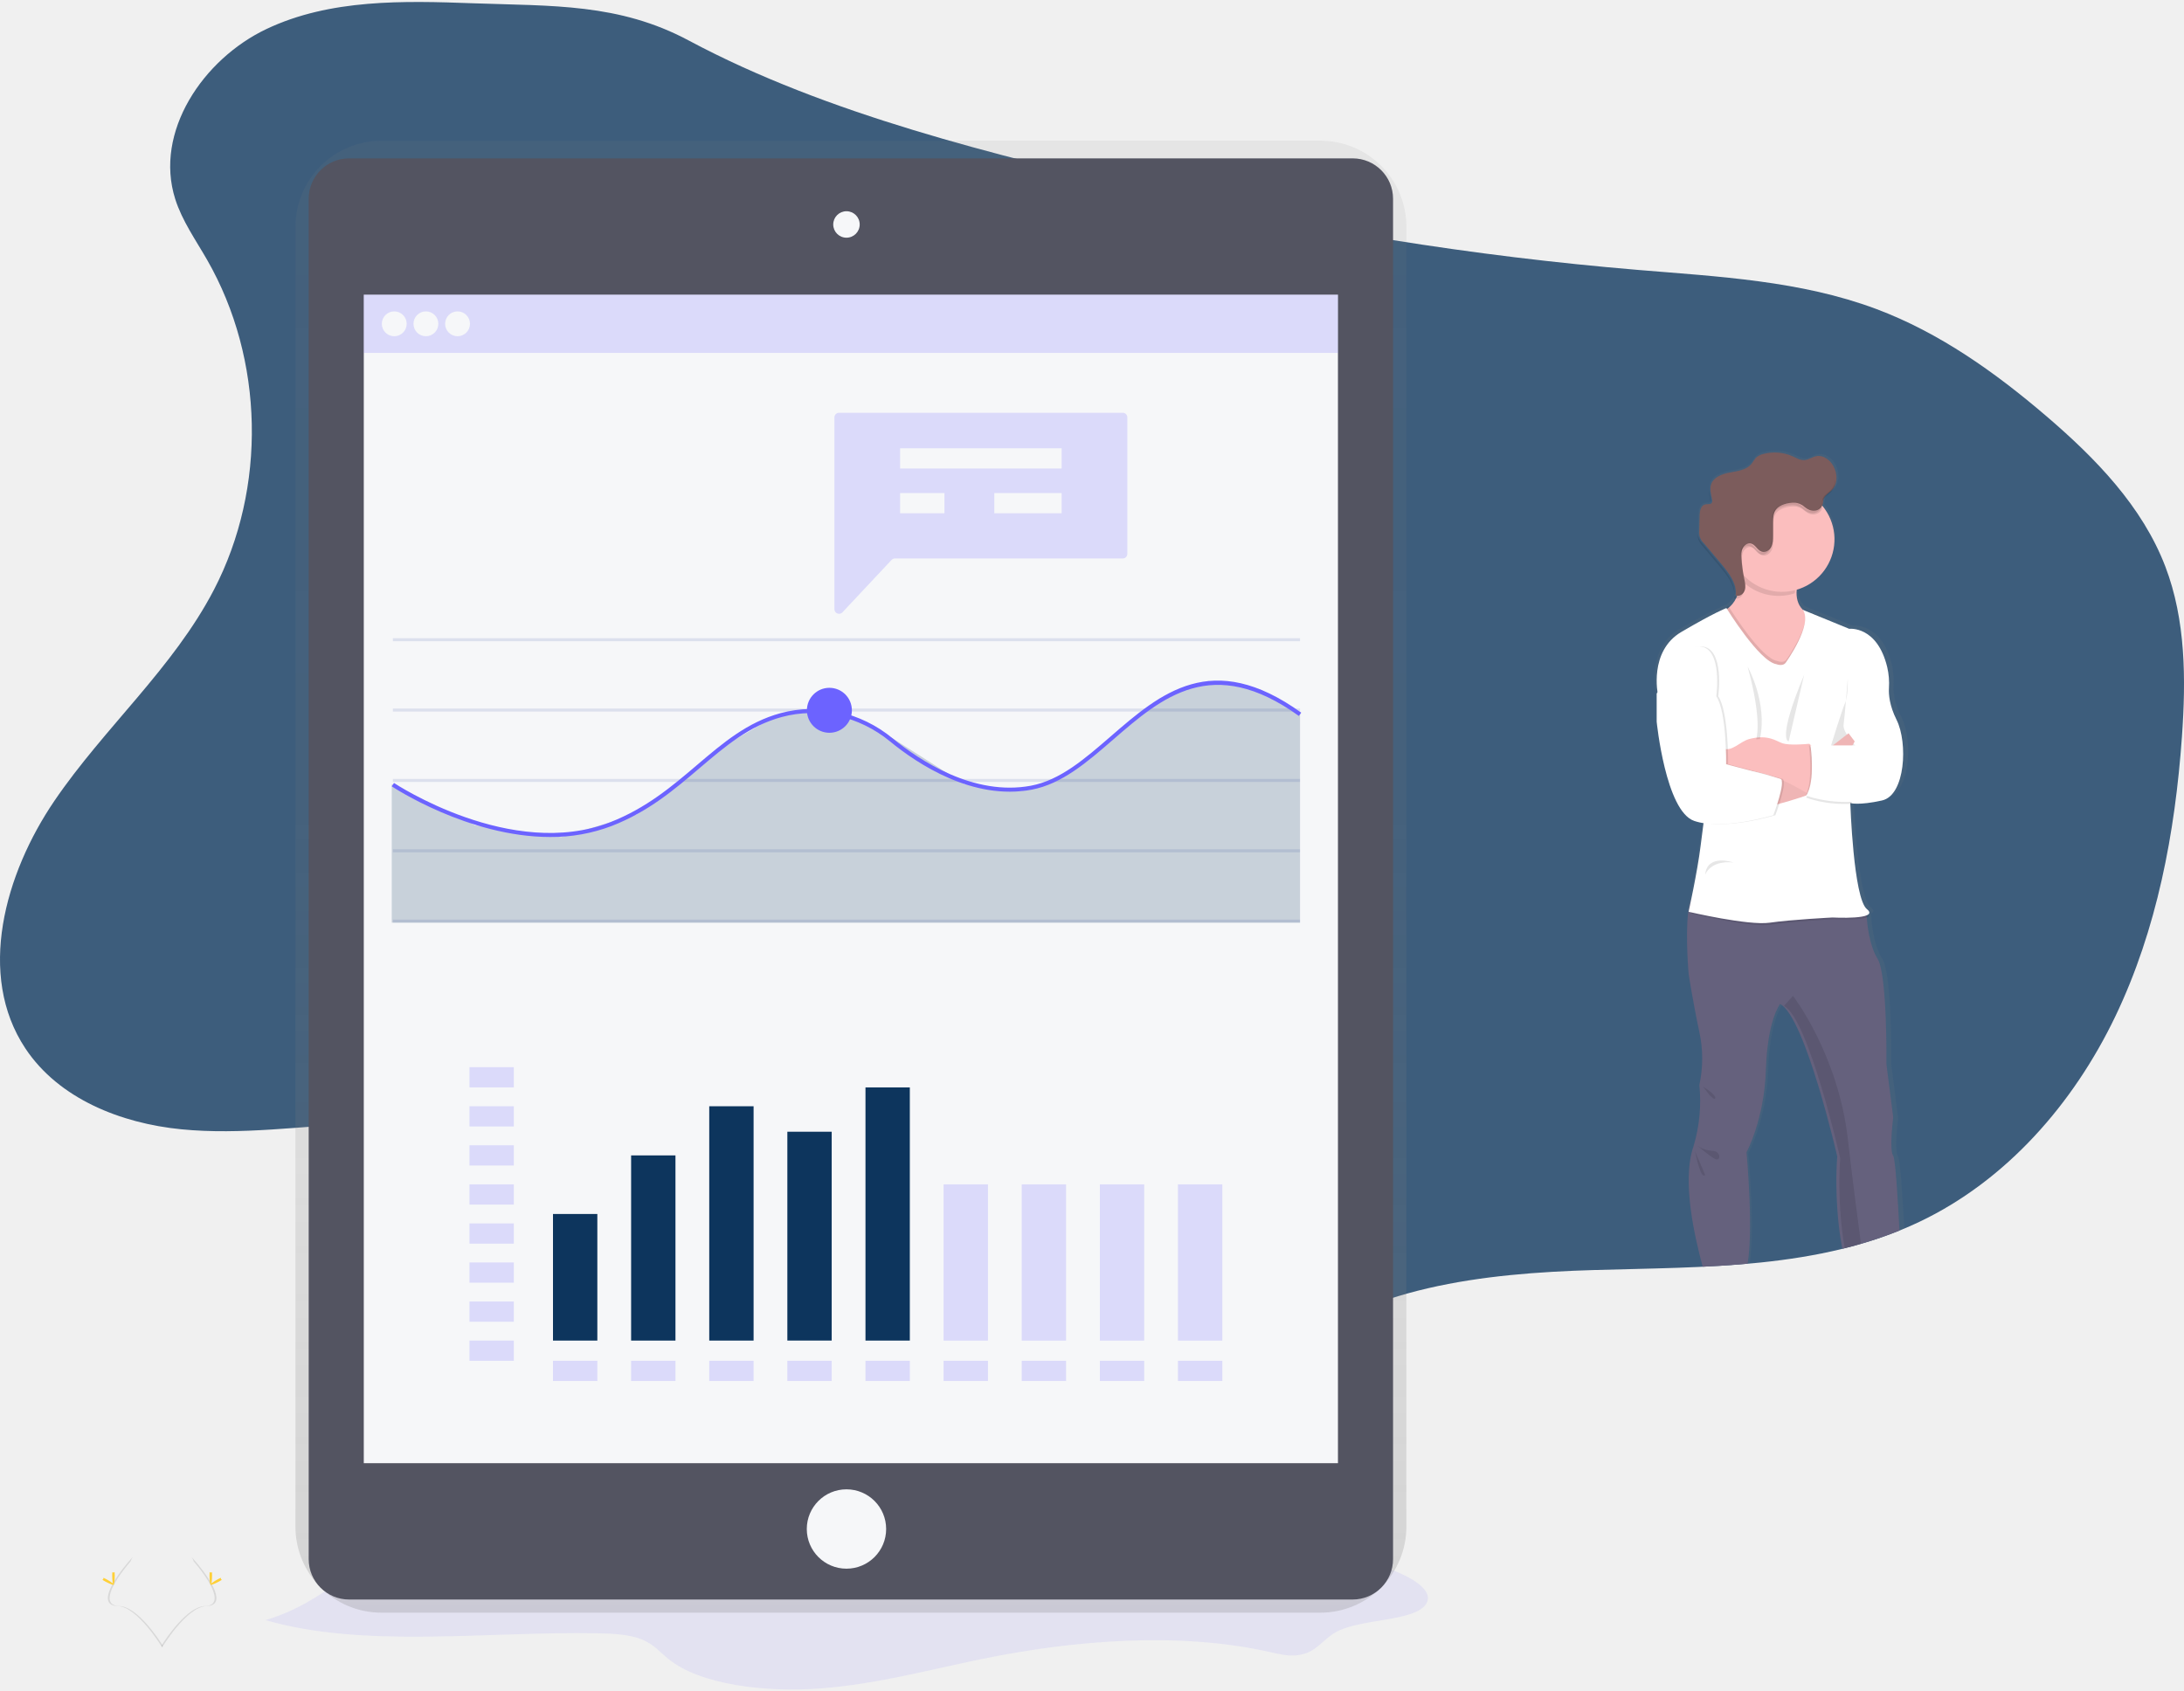
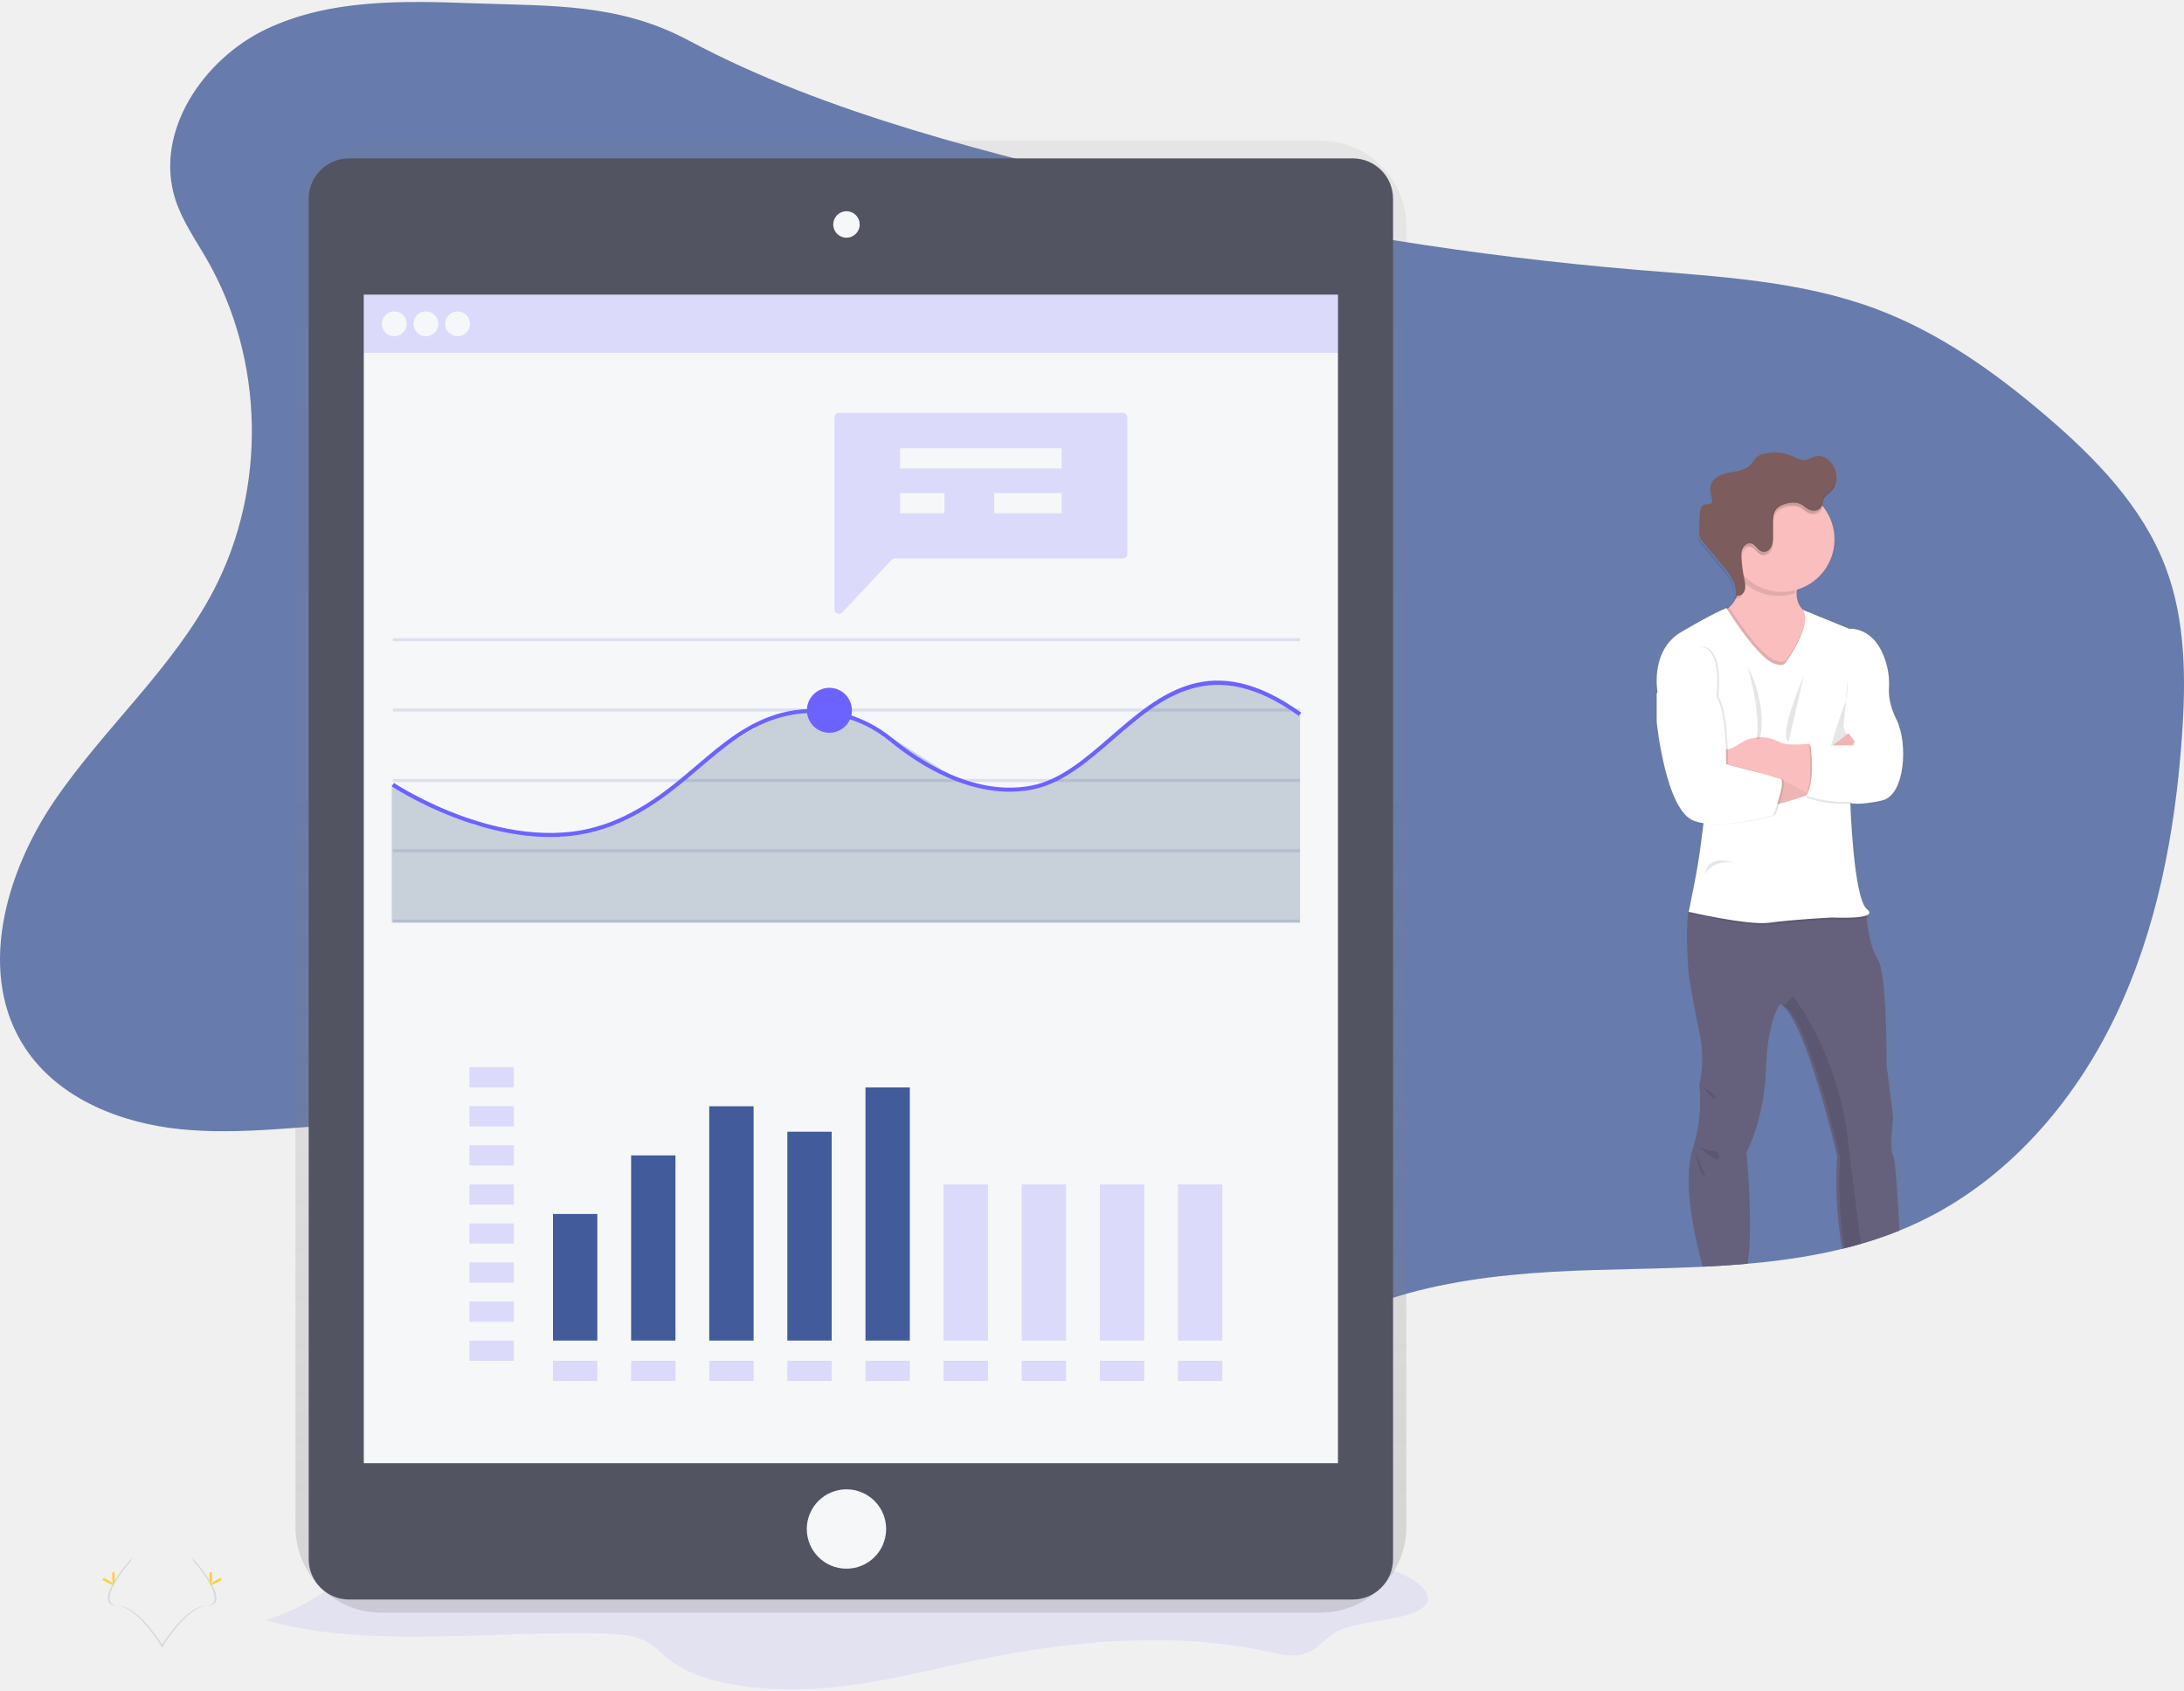
<svg xmlns="http://www.w3.org/2000/svg" xmlns:xlink="http://www.w3.org/1999/xlink" width="1081px" height="837px" viewBox="0 0 1081 837" version="1.1">
  <defs>
    <path d="M234.42,1.63 C199.66,0.35 163.35,-0.55 131.92,14.35 C100.49,29.25 76.19,65.35 86.73,98.54 C90.17,109.36 96.87,118.79 102.52,128.64 C130.77,177.9 132.08,241.57 105.89,291.96 C85.73,330.75 51.56,360.27 26.96,396.41 C2.36,432.55 -11.62,482.64 12.58,519.05 C29.15,543.98 59.9,556.11 89.69,559.05 C119.48,561.99 149.44,557.36 179.36,556.17 C237.582,553.933 295.556,564.896 348.94,588.24 C422.43,620.46 485.74,675.58 563.12,696.85 C572.41,699.4 582.12,701.46 591.62,699.73 C608.47,696.66 620.72,682.73 633.91,671.73 C676.02,636.86 734.32,630.35 788.98,628.73 C843.64,627.11 900.57,628.36 949.98,604.89 C993.12,584.4 1026.33,546.28 1046.98,503.22 C1067.63,460.16 1076.6,412.31 1079.98,364.66 C1081.98,336.3 1081.91,307.02 1071.76,280.47 C1060.35,250.62 1037.21,226.85 1012.94,206.07 C987.58,184.35 959.94,164.67 928.63,152.95 C891.23,138.95 850.63,136.95 810.81,133.63 C729.155,126.81 648.135,113.8 568.45,94.71 C492.82,76.63 409.78,56.88 340.9,20.05 C306.33,1.56 273.39,3.03 234.42,1.63 Z" id="path-1" />
    <linearGradient x1="95039%" y1="83764%" x2="95039%" y2="17791%" id="linearGradient-3">
      <stop stop-color="#808080" stop-opacity="0.25" offset="0%" />
      <stop stop-color="#808080" stop-opacity="0.12" offset="54%" />
      <stop stop-color="#808080" stop-opacity="0.1" offset="100%" />
    </linearGradient>
    <linearGradient x1="49.996%" y1="100.004%" x2="49.996%" y2="7.92274891e-06%" id="linearGradient-4">
      <stop stop-color="#808080" stop-opacity="0.25" offset="0%" />
      <stop stop-color="#808080" stop-opacity="0.12" offset="54%" />
      <stop stop-color="#808080" stop-opacity="0.1" offset="100%" />
    </linearGradient>
  </defs>
  <g id="Page-1" stroke="none" stroke-width="1" fill="none" fill-rule="evenodd">
    <g id="Artboard" transform="translate(-56, -153)">
      <g id="Group-4" transform="translate(56, 153)">
        <mask id="mask-2" fill="white">
          <use xlink:href="#path-1" />
        </mask>
-         <use id="Mask" fill="#0D355D" fill-rule="nonzero" opacity="0.788" xlink:href="#path-1" />
+         <use id="Mask" fill="#425B9A" fill-rule="nonzero" opacity="0.788" xlink:href="#path-1" />
        <g id="Group-2" mask="url(#mask-2)">
          <g transform="translate(904.5, 463.5) scale(-1, 1) translate(-904.5, -463.5) translate(787, 223)">
            <path d="M0,460.205 C20.015,468.755 44.436,463.552 67.149,464.155 C70.252,464.237 73.549,464.49 76.038,465.969 C78.527,467.447 79.761,469.836 81.469,471.89 C87.834,479.515 100.878,481.965 112.276,480.672 C123.674,479.378 134.125,475.093 144.882,471.835 C163.475,466.195 184.724,463.621 203.066,469.781 C204.746,470.343 206.551,470.993 208.322,470.767 C212.345,470.267 213.544,466.174 216.353,463.84 C221.429,459.617 232.458,460.766 234.688,455.201 C235.992,451.943 232.987,448.603 229.711,446.378 C217.162,437.863 199.245,436.46 182.841,437.774 C166.437,439.088 150.312,442.709 133.825,442.723 C113.28,442.723 93.432,437.165 73.089,434.885 C59,433.311 43.621,433.516 30.41,438.151 C16.09,443.161 12.939,454.449 0,460.205 Z" id="Shape" fill="#6C63FF" fill-rule="nonzero" opacity="0.1" />
            <path d="M190.47,88.225 C173.838,78.675 167.556,76.306 167.521,76.292 L167.185,76.048 C165.371,74.657 163.929,72.84 162.987,70.759 C162.987,70.375 162.987,69.998 162.987,69.62 L162.987,69.732 C163.253,64.674 166.856,60.07 170.277,56.052 L179.016,45.782 C180.013,44.768 180.781,43.553 181.269,42.219 C181.449,41.505 181.529,40.769 181.507,40.032 C181.507,39.732 181.507,39.431 181.507,39.138 C181.465,36.588 181.388,34.031 181.297,31.453 C181.213,29.224 180.639,26.415 178.407,25.954 C177.246,25.717 175.714,26.136 175.098,25.137 C174.891,24.729 174.839,24.26 174.951,23.816 C174.948,23.851 174.948,23.886 174.951,23.921 L174.951,23.796 C175.385,22.075 175.664,20.319 175.784,18.549 C175.828,17.649 175.704,16.749 175.42,15.894 C174.125,12.191 169.675,10.675 165.736,9.976 C161.797,9.277 157.389,8.677 154.92,5.603 C154.157,4.652 153.639,3.507 152.772,2.647 C151.632,1.639 150.243,0.954 148.749,0.663 C143.863,-0.543 138.715,-0.095 134.112,1.935 C132.208,2.78 130.298,3.926 128.213,3.8 C126.128,3.674 124.19,2.172 122.049,1.809 C118.593,1.222 115.284,3.758 113.583,6.755 C112.574,8.538 112.034,10.548 112.016,12.596 C112.016,12.708 112.016,12.827 112.016,12.938 C111.965,15.14 112.77,17.276 114.262,18.898 C115.752,20.442 117.977,21.504 118.593,23.537 C118.845,24.361 118.782,25.256 119.006,26.094 C119.006,26.199 119.069,26.304 119.104,26.401 L118.992,26.548 C115.424,31.114 113.493,36.742 113.506,42.533 C113.581,54.061 121.116,64.215 132.139,67.643 C132.139,67.902 132.139,68.167 132.139,68.426 C132.139,71.598 131.236,74.832 128.521,77.215 L104.971,86.674 C104.971,86.674 90.774,84.991 85.653,105.713 C84.829,109.153 84.532,112.698 84.771,116.228 C84.96,119.351 84.526,124.856 80.888,131.975 C75.06,143.363 76.389,169.507 88.298,172.099 C99.541,174.544 103.942,173.496 104.39,173.406 L104.39,173.86 C104.208,178.75 102.424,221.082 95.938,226.203 C94.147,227.6 94.483,228.578 95.938,229.221 C95.938,229.221 95.938,229.494 95.896,229.983 C95.7,233.078 94.699,244.864 90.362,251.571 C85.331,259.333 85.856,304.124 85.856,304.124 L82.476,330.554 C82.476,330.554 84.575,346.861 82.476,349.711 C80.587,352.247 78.068,412.59 77.579,425.662 L77.355,425.662 C75.25,425.788 73.345,426.947 72.268,428.757 C69.47,433.27 59.744,441.605 59.744,441.605 C57.645,444.603 49.816,447.467 45.681,448.822 C45.127,449 44.592,449.234 44.086,449.521 C42.541,450.363 41.3,451.668 40.538,453.252 C39.995,454.196 39.856,455.32 40.154,456.368 C41.217,458.953 63.187,460.762 68.742,458.177 C73.115,456.137 90.432,453.462 97.617,452.414 C100.301,452.073 102.415,449.965 102.76,447.285 C102.888,446.369 102.635,445.44 102.06,444.714 C100.661,443.01 99.961,438.364 99.66,435.331 C100.244,435.096 100.789,434.773 101.276,434.374 C100.686,424.969 102.037,415.543 105.243,406.68 C110.54,392.706 112.128,366.807 110.841,349.984 C110.841,349.984 126.989,280.607 139.695,274.131 C139.891,274.375 146.055,282.284 146.838,306.744 C147.636,331.595 156.634,347.902 156.634,347.902 C156.634,347.902 152.66,390.1 156.634,405.89 L151.435,430.804 C151.057,430.476 150.813,430.224 150.813,430.224 C150.813,430.224 150.966,430.923 151.183,432.027 L151.071,432.551 L151.295,432.607 C151.883,435.723 152.758,441.151 152.401,444.337 C152.191,446.147 151.701,448.634 151.337,451.072 C150.792,454.908 150.638,458.625 152.66,459.456 C155.969,460.783 175.427,462.6 178.736,458.331 C180.25,456.555 180.625,454.075 179.702,451.931 C179.461,451.345 179.135,450.797 178.736,450.304 C178.736,450.304 173.573,441.871 175.028,435.925 C175.307,434.751 175.084,433.513 174.412,432.509 C174.636,429.588 175.812,416.083 178.869,404.612 C182.178,392.155 189.168,364.844 184.026,346.882 C183.83,346.183 183.606,345.484 183.368,344.786 C180.4,334.982 179.411,324.687 180.457,314.499 C178.548,305.799 178.548,296.79 180.457,288.09 C183.634,273.593 185.852,259.354 185.852,259.354 C185.852,259.354 187.608,240.204 186.076,228.46 L185.971,227.705 L186.81,227.516 C186.81,227.516 182.311,207.584 180.723,194.903 C180.345,191.906 179.856,188.112 179.324,184.06 C180.79,183.826 182.235,183.468 183.641,182.991 C197.886,178.052 202.364,133.533 202.364,133.533 L202.364,119.42 C202.364,119.42 207.15,97.804 190.47,88.225 Z M83.981,432.013 C83.54,431.789 83.281,431.643 83.281,431.643 L83.981,432.013 Z" id="Shape" fill="url(#linearGradient-3)" fill-rule="nonzero" />
            <path d="M183.725,344.32 C189.948,362.093 182.685,390.937 179.314,403.813 C175.942,416.69 174.903,432.154 174.903,432.154 C161.676,434.212 152.081,431.631 152.081,431.631 L157.525,405.125 C153.634,389.416 157.525,347.431 157.525,347.431 C157.525,347.431 148.71,331.206 147.93,306.479 C147.165,282.135 141.124,274.273 140.906,274.029 C128.459,280.468 112.634,349.503 112.634,349.503 C113.933,366.244 112.374,391.997 107.19,405.906 C104.046,414.74 102.723,424.113 103.299,433.465 C101.487,434.986 98.965,435.244 96.24,434.812 C88.857,433.591 80,427.257 80,427.257 C80,427.257 82.81,352.056 84.917,349.217 C87.024,346.378 84.917,330.153 84.917,330.153 L88.281,303.884 C88.281,303.884 87.769,259.318 92.693,251.569 C96.949,244.893 97.926,233.168 98.115,230.091 C98.115,229.603 98.157,229.331 98.157,229.331 L105.659,220.403 C105.659,220.403 178.288,214.997 183.732,220.403 C185.074,221.735 185.895,224.748 186.387,228.55 C187.883,240.234 186.169,259.29 186.169,259.29 C186.169,259.29 183.992,273.457 180.88,287.889 C179.006,296.547 179.006,305.501 180.88,314.159 C179.847,324.301 180.814,334.545 183.725,344.32 Z" id="Shape" fill="#65617D" fill-rule="nonzero" />
            <path d="M177.607,458.382 C174.451,462.568 155.917,460.788 152.762,459.489 C150.836,458.685 150.986,455.042 151.505,451.282 C151.833,448.89 152.318,446.47 152.516,444.676 C153.021,440.105 151,430.839 151,430.839 C151,430.839 155.166,435.28 156.17,430.839 C156.614,428.901 158.164,427.904 159.769,427.402 C161.931,426.749 164.254,426.895 166.318,427.815 C169.589,429.244 175.059,432.296 174.076,436.421 C172.71,442.25 177.607,450.519 177.607,450.519 C177.986,451.003 178.294,451.54 178.522,452.113 C179.402,454.211 179.05,456.628 177.607,458.382 Z" id="Shape" fill="#A27772" fill-rule="nonzero" />
            <path d="M177.596,456.576 C174.423,460.452 155.778,458.804 152.604,457.601 C150.667,456.856 150.818,453.482 151.34,450 C153.339,450.866 156.747,451.591 162.421,451.101 C163.748,450.987 165.081,450.948 166.412,450.987 C170.448,451.159 174.492,451.084 178.517,450.764 C179.406,452.708 179.051,454.95 177.596,456.576 Z" id="Shape" fill="#000000" fill-rule="nonzero" opacity="0.1" />
            <path d="M111.15,350.463 C112.43,367.212 110.894,392.977 105.787,406.892 C102.69,415.731 101.386,425.108 101.954,434.465 C100.169,435.986 97.685,436.244 95,435.812 C96.543,424.925 103.109,378.113 107.351,341.119 C112.111,298.989 134.53,270 134.53,270 L139,274.962 C126.725,281.396 111.15,350.463 111.15,350.463 Z" id="Shape" fill="#000000" fill-rule="nonzero" opacity="0.1" />
            <path d="M170,79.823 L166.883,95.214 L151.624,121 L132.805,112.919 C132.805,112.919 107.235,85.98 123.303,82.13 C125.228,81.717 127.045,80.903 128.638,79.74 C131.796,77.35 132.785,73.869 132.785,70.464 C132.785,64.843 130.172,59.423 130.172,59.423 L163.089,49 C161.729,53.349 160.935,57.857 160.726,62.411 C160.477,71.444 163.808,75.863 166.538,77.982 C167.559,78.82 168.736,79.446 170,79.823 Z" id="Shape" fill="#FBBEBE" fill-rule="nonzero" />
            <path d="M164,49 C162.637,53.405 161.84,57.97 161.63,62.583 C161.031,63.31 160.39,64 159.711,64.652 C152.772,71.39 142.75,73.715 133.619,70.704 C133.619,65.011 131,59.521 131,59.521 L164,49 Z" id="Shape" fill="#000000" fill-rule="nonzero" opacity="0.1" />
            <path d="M166,44.007 C165.997,54.524 159.658,64.004 149.939,68.025 C140.22,72.045 129.036,69.814 121.604,62.372 C114.171,54.93 111.955,43.743 115.988,34.029 C120.022,24.316 129.51,17.989 140.028,18 C146.929,17.978 153.553,20.712 158.429,25.595 C163.306,30.478 166.031,37.106 166,44.007 Z" id="Shape" fill="#FBBEBE" fill-rule="nonzero" />
            <path d="M170,78.807 L166.883,94.204 L151.624,120 L132.805,111.916 C132.805,111.916 107.235,84.966 123.303,81.115 C125.228,80.702 127.045,79.887 128.638,78.724 C125.736,86.753 137.719,103.449 137.719,103.449 C139.101,105.535 142.315,104.214 142.315,104.214 C150.027,103.046 164.243,80.712 166.558,77 C167.577,77.823 168.746,78.437 170,78.807 Z" id="Shape" fill="#000000" fill-rule="nonzero" opacity="0.1" />
            <path d="M185,229.196 C180.413,230.299 155.008,236.251 145.373,234.763 C134.778,233.119 114.163,232.031 114.163,232.031 C114.163,232.031 101.04,232.771 97,230.832 C97,230.314 97.042,230.025 97.042,230.025 L104.521,220.55 C104.521,220.55 176.926,214.813 182.353,220.55 C183.691,221.949 184.51,225.147 185,229.196 Z" id="Shape" fill="#000000" fill-rule="nonzero" opacity="0.1" />
            <path d="M138.113,105.029 C138.113,105.029 124.537,86.201 129.653,78.886 L106.716,88.293 C106.716,88.293 92.91,86.619 87.899,107.232 C87.099,110.657 86.81,114.182 87.041,117.692 C87.223,120.802 86.805,126.276 83.264,133.354 C77.598,144.686 78.887,170.689 90.47,173.269 C102.054,175.85 106.166,174.552 106.166,174.552 C106.166,174.552 104.625,221.678 97.935,227.082 C91.244,232.487 114.989,231.204 114.989,231.204 C114.989,231.204 135.507,232.236 146.059,233.777 C156.61,235.318 186.202,228.373 186.202,228.373 C186.202,228.373 181.826,208.54 180.285,195.926 C178.745,183.311 175.135,156.443 175.135,156.443 L201.389,120.879 C201.389,120.879 206.016,99.38 189.806,89.855 C173.595,80.329 167.503,78 167.503,78 C167.503,78 151.237,104.499 142.748,105.803 C142.748,105.803 139.521,107.1 138.113,105.029 Z" id="Shape" fill="#FFFFFF" fill-rule="nonzero" />
            <path d="M107.423,113 C107.423,113 107.162,121.565 108.718,124.945 C110.275,128.324 116,147 116,147 L103,147 C103,147 110.042,139.475 109.5,135.842 C108.958,132.21 107.423,113 107.423,113 Z" id="Shape" fill="#000000" fill-rule="nonzero" opacity="0.1" />
            <path d="M145.536,176 C145.536,176 116.763,169.045 114.082,163.154 C111.401,157.263 104,144.034 104,144.034 L107.034,140 L121.032,150.829 C121.032,150.829 137.704,163.926 145.522,165.213 C153.339,166.499 145.536,176 145.536,176 Z" id="Shape" fill="#FBBEBE" fill-rule="nonzero" />
            <path d="M145.536,176 C145.536,176 116.763,169.045 114.082,163.154 C111.401,157.263 104,144.034 104,144.034 L107.034,140 L121.032,150.829 C121.032,150.829 137.704,163.926 145.522,165.213 C153.339,166.499 145.536,176 145.536,176 Z" id="Shape" fill="#000000" fill-rule="nonzero" opacity="0.05" />
            <path d="M170,142.132 L170,157.613 L167.535,157.613 C155.373,157.615 143.412,160.746 132.776,166.711 L128.166,169.3 L126.927,170 L119,151.958 L126.414,145.24 L126.795,145.24 C128.609,145.414 136.452,146.079 139.775,144.946 C142.932,143.861 146.85,140.425 156.148,142.846 C160.73,144.029 164.642,149.222 169.086,147.598 L170,142.132 Z" id="Shape" fill="#FBBEBE" fill-rule="nonzero" />
            <path d="M195.781,114.491 L201,120.268 L201,134.281 C201,134.281 196.565,178.492 182.484,183.379 C168.402,188.266 143.269,180.546 143.269,180.546 C143.269,180.546 136.772,163.581 139.808,162.558 C142.845,161.535 166.644,155.332 166.644,155.332 C166.644,155.332 166.312,129.395 171.523,121.681 C171.523,121.681 168.134,97.526 179.871,97.011 C191.608,96.496 195.781,114.491 195.781,114.491 Z" id="Shape" fill="#000000" fill-rule="nonzero" opacity="0.1" />
            <path d="M196.784,114.491 L202,120.268 L202,134.281 C202,134.281 197.581,178.492 183.464,183.379 C169.347,188.266 144.26,180.546 144.26,180.546 C144.26,180.546 137.773,163.581 140.809,162.558 C143.844,161.535 167.631,155.332 167.631,155.332 C167.631,155.332 167.293,129.395 172.509,121.681 C172.509,121.681 169.121,97.526 180.852,97.011 C192.584,96.496 196.784,114.491 196.784,114.491 Z" id="Shape" fill="#FFFFFF" fill-rule="nonzero" />
            <path d="M159.779,55.19 C159.883,53.506 159.918,51.725 159.196,50.207 C158.474,48.689 156.78,47.476 155.127,47.864 C152.933,48.377 151.989,51.226 149.836,51.912 C148.024,52.487 146.045,51.219 145.184,49.514 C144.323,47.809 144.295,45.841 144.288,43.97 C144.288,41.835 144.288,39.694 144.288,37.559 C144.288,35.231 144.212,32.708 142.775,30.892 C140.99,28.612 136.789,27.621 133.984,27.711 C132.116,27.733 130.324,28.455 128.964,29.735 C127.464,31.003 125.728,31.946 123.68,31.606 C121.943,31.343 120.512,30.109 120,28.432 L120,28.349 C125.944,20.511 135.795,16.671 145.487,18.414 C155.179,20.157 163.068,27.188 165.897,36.603 C168.726,46.018 166.015,56.221 158.883,63 C159.329,60.415 159.628,57.808 159.779,55.19 Z" id="Shape" fill="#000000" fill-rule="nonzero" opacity="0.1" />
            <path d="M123.537,29.787 C121.781,29.522 120.336,28.283 119.819,26.603 C119.602,25.777 119.658,24.896 119.413,24.07 C118.809,22.058 116.607,21.011 115.204,19.484 C112.286,16.418 112.475,11.38 114.545,7.689 C116.214,4.72 119.455,2.215 122.828,2.791 C124.933,3.152 126.735,4.63 128.861,4.761 C130.986,4.893 132.768,3.755 134.633,2.916 C139.123,0.904 144.171,0.461 148.949,1.66 C150.418,1.952 151.78,2.63 152.891,3.624 C153.643,4.561 154.345,5.536 154.995,6.544 C157.415,9.59 161.736,10.187 165.587,10.874 C169.438,11.561 173.787,13.066 175.056,16.73 C175.891,19.158 175.056,21.795 174.6,24.32 C174.438,24.835 174.473,25.391 174.698,25.881 C175.302,26.867 176.803,26.457 177.939,26.693 C180.127,27.144 180.688,29.926 180.745,32.133 C180.838,34.658 180.908,37.184 180.955,39.709 C181.219,42.085 180.313,44.441 178.521,46.044 L169.971,56.208 C166.176,60.718 162.15,65.97 162.915,71.784 C161.119,72.582 158.987,71.042 158.397,69.183 C157.808,67.323 158.285,65.325 158.678,63.417 C159.37,60.118 159.822,56.775 160.032,53.412 C160.137,51.719 160.172,49.943 159.442,48.424 C158.713,46.904 157.002,45.648 155.332,46.071 C153.116,46.585 152.162,49.436 149.987,50.123 C148.164,50.699 146.158,49.43 145.288,47.723 C144.418,46.016 144.39,44.046 144.383,42.172 L144.383,35.747 C144.383,33.423 144.306,30.891 142.854,29.073 C141.051,26.79 136.808,25.798 133.974,25.888 C132.087,25.911 130.277,26.634 128.903,27.914 C127.36,29.184 125.606,30.121 123.537,29.787 Z" id="Shape" fill="#7C5C5C" fill-rule="nonzero" />
            <path d="M129,111 L136.671,144 C136.671,144 142.723,143.965 129,111 Z" id="Shape" fill="#000000" fill-rule="nonzero" opacity="0.1" />
            <path d="M157,107 C157,107 147.001,124.63 150.904,142.851 L152.767,143 C152.767,143 149.438,134.562 157,107 Z" id="Shape" fill="#000000" fill-rule="nonzero" opacity="0.1" />
            <path d="M164,203.978 C164,203.978 177.052,199.416 178,210 C178,210 175.536,202.746 164,203.978 Z" id="Shape" fill="#000000" fill-rule="nonzero" opacity="0.1" />
            <path d="M125.928,147 C125.928,147 123.38,164.755 128,171.856 C128,171.856 118.662,175.661 105.554,174.899 L104,147 L125.928,147 Z" id="Shape" fill="#000000" fill-rule="nonzero" opacity="0.1" />
            <path d="M128,170.293 L126.783,171 L119,152.783 L126.28,146 L126.654,146 C126.539,146.876 124.513,162.563 128,170.293 Z" id="Shape" fill="#000000" fill-rule="nonzero" opacity="0.1" />
            <path d="M125.886,146 C125.886,146 123.287,163.752 128,170.856 C128,170.856 118.475,174.662 105.103,173.899 L96,146 L125.886,146 Z" id="Shape" fill="#FFFFFF" fill-rule="nonzero" />
            <path d="M104.956,446.138 C104.644,448.732 102.556,450.792 99.882,451.144 C92.805,452.171 75.693,454.787 71.376,456.773 C65.891,459.3 44.201,457.533 43.153,455.006 C42.858,453.984 42.993,452.891 43.528,451.966 C44.283,450.42 45.521,449.144 47.067,448.316 C47.566,448.038 48.092,447.808 48.638,447.631 C52.721,446.309 60.435,443.522 62.523,440.578 C62.523,440.578 72.14,432.436 74.879,428.033 C75.928,426.277 77.812,425.142 79.904,425.006 C82.197,424.904 84.744,426.02 85.785,430.875 C85.785,430.875 98.325,437.798 101.715,431.724 C101.715,431.724 102.238,441.05 104.319,443.598 C104.875,444.328 105.104,445.243 104.956,446.138 Z" id="Shape" fill="#A27772" fill-rule="nonzero" />
            <path d="M104.958,446.459 C104.646,448.982 102.558,450.987 99.884,451.329 C92.806,452.328 75.694,454.874 71.377,456.806 C65.892,459.264 44.201,457.545 43.153,455.087 C42.858,454.093 42.993,453.029 43.528,452.129 C44.283,450.625 45.521,449.383 47.067,448.577 C50.605,450.789 58.454,452.948 75.722,450.41 C92.191,447.991 100.344,445.619 104.321,444 C104.873,444.707 105.102,445.592 104.958,446.459 Z" id="Shape" fill="#000000" fill-rule="nonzero" opacity="0.1" />
            <g id="Group" opacity="0.1" stroke-width="1" fill="none" fill-rule="evenodd" transform="translate(113, 14)">
              <path d="M62.297,11.616 L62.297,11.491 C62.67,9.558 63.227,7.563 63.1,5.637 C62.933,7.218 62.665,8.786 62.297,10.333 C62.199,10.755 62.199,11.194 62.297,11.616 Z" id="Shape" fill="#000000" fill-rule="nonzero" />
              <path d="M47.117,35.728 C47.527,36.657 47.745,37.658 47.758,38.672 C47.878,37.274 47.659,35.867 47.117,34.57 C46.413,33.028 44.674,31.814 42.998,32.205 C40.773,32.721 39.816,35.588 37.633,36.279 C35.796,36.858 33.789,35.581 32.909,33.865 C32.029,32.149 32.015,30.167 32.008,28.284 C32.008,26.128 32.008,23.979 32.008,21.823 C32.008,19.486 31.93,16.94 30.473,15.112 C28.663,12.816 24.396,11.819 21.559,11.909 C19.664,11.931 17.847,12.658 16.468,13.947 C14.941,15.23 13.187,16.172 11.11,15.837 C9.348,15.57 7.897,14.325 7.379,12.635 C7.161,11.805 7.217,10.919 6.97,10.088 C6.358,8.065 4.154,7.012 2.746,5.477 C1.377,3.981 0.599,2.046 0.556,0.028 C0.337,2.435 1.129,4.825 2.746,6.635 C4.21,8.17 6.386,9.23 6.97,11.253 C7.217,12.077 7.161,12.963 7.379,13.793 C7.897,15.483 9.348,16.728 11.11,16.995 C13.223,17.33 14.941,16.388 16.468,15.105 C17.847,13.816 19.664,13.089 21.559,13.067 C24.375,12.977 28.663,13.981 30.473,16.27 C31.93,18.112 32.001,20.644 32.008,22.981 C32.008,25.137 32.008,27.286 32.008,29.442 C32.008,31.353 32.008,33.342 32.909,35.023 C33.81,36.705 35.796,38.016 37.633,37.437 C39.816,36.74 40.773,33.879 42.998,33.363 C44.695,32.979 46.392,34.186 47.117,35.728 Z" id="Shape" fill="#000000" fill-rule="nonzero" />
              <path d="M68.486,28.633 C68.012,29.956 67.258,31.164 66.275,32.177 C63.417,35.586 60.556,38.993 57.692,42.398 C54.081,46.702 50.25,51.684 50.532,57.174 C50.792,52.137 54.334,47.553 57.692,43.556 L66.275,33.342 C67.257,32.326 68.01,31.116 68.486,29.791 C68.699,28.876 68.774,27.936 68.711,27 C68.704,27.551 68.629,28.1 68.486,28.633 Z" id="Shape" fill="#000000" fill-rule="nonzero" />
              <path d="M46.103,55.444 C45.964,54.99 45.879,54.522 45.85,54.049 C45.776,54.904 45.862,55.765 46.103,56.588 C46.695,58.458 48.842,60 50.645,59.198 C50.595,58.821 50.567,58.444 50.553,58.067 C48.737,58.807 46.652,57.286 46.103,55.444 Z" id="Shape" fill="#000000" fill-rule="nonzero" />
            </g>
            <path d="M72,431 C72,431 74.813,435.149 85,431.495" id="Shape" fill="#000000" fill-rule="nonzero" opacity="0.1" />
            <path d="M155,432 C155,432 163.406,442.714 174,435.508" id="Shape" fill="#000000" fill-rule="nonzero" opacity="0.1" />
            <path d="M179,315 C179,315 173.192,318.428 173.008,320.389 C172.824,322.351 176.004,318.961 176.004,318.961 L179,315 Z" id="Shape" fill="#000000" fill-rule="nonzero" opacity="0.1" />
            <path d="M182,344 C179.869,345.621 177.22,346.565 174.451,346.693 C169.872,346.877 170.253,352.334 173.243,350.692 C176.234,349.051 182,344 182,344 Z" id="Shape" fill="#000000" fill-rule="nonzero" opacity="0.1" />
            <path d="M183,347 C183,347 180.24,361.428 178,358.643" id="Shape" fill="#000000" fill-rule="nonzero" opacity="0.1" />
          </g>
        </g>
        <g id="Group-3" transform="translate(50, 69)" fill-rule="nonzero">
          <path d="M81.41,733.04 C130.41,747.15 190.21,738.56 245.81,739.56 C253.42,739.7 261.48,740.11 267.59,742.56 C273.7,745.01 276.7,748.96 280.89,752.34 C296.47,764.93 328.4,768.98 356.3,766.84 C384.2,764.7 409.8,757.63 436.14,752.25 C481.66,742.94 533.7,738.7 578.6,748.85 C582.72,749.78 587.06,750.85 591.48,750.48 C601.32,749.65 604.25,742.9 611.14,739.04 C623.57,732.04 650.56,733.97 656.02,724.79 C659.22,719.41 651.86,713.89 643.84,710.22 C613.16,696.17 569.26,693.85 529.09,696.02 C488.92,698.19 449.44,704.16 409.09,704.19 C358.79,704.19 310.19,695.02 260.38,691.25 C225.88,688.65 188.23,688.97 155.88,696.65 C120.81,704.94 113.08,723.57 81.41,733.04 Z" id="Shape" fill="#6C63FF" opacity="0.1" />
          <path d="M603.48,0.67 L138.86,0.67 C127.573,0.651 116.742,5.118 108.749,13.087 C100.755,21.055 96.256,31.873 96.24,43.16 L96.24,686.89 C96.29,710.382 115.368,729.389 138.86,729.35 L603.48,729.35 C614.767,729.369 625.598,724.902 633.591,716.933 C641.585,708.965 646.084,698.147 646.1,686.86 L646.1,43.16 C646.084,31.873 641.585,21.055 633.591,13.087 C625.598,5.118 614.767,0.651 603.48,0.67 Z" id="Shape" fill="url(#linearGradient-4)" />
          <rect id="Rectangle-path" fill="#535461" x="102.79" y="9.4" width="536.72" height="713.44" rx="20" />
          <rect id="Rectangle-path" fill="#F6F7F9" x="130.06" y="76.88" width="482.18" height="578.47" />
          <circle id="Oval" fill="#F6F7F9" cx="368.97" cy="42.12" r="6.55" />
          <circle id="Oval" fill="#F6F7F9" cx="368.97" cy="687.93" r="19.64" />
          <g id="Group" opacity="0.2" transform="translate(130, 76)" fill="#6C63FF">
            <rect id="Rectangle-path" x="0.06" y="0.88" width="482.18" height="28.83" />
          </g>
          <circle id="Oval" fill="#F6F7F9" cx="145.14" cy="91.3" r="6.15" />
          <circle id="Oval" fill="#F6F7F9" cx="160.81" cy="91.3" r="6.15" />
          <circle id="Oval" fill="#F6F7F9" cx="176.47" cy="91.3" r="6.15" />
          <rect id="Rectangle-path" fill="#DCE0ED" x="144.46" y="246.93" width="449.01" height="1.5" />
          <rect id="Rectangle-path" fill="#DCE0ED" x="144.46" y="281.76" width="449.01" height="1.5" />
          <rect id="Rectangle-path" fill="#DCE0ED" x="144.46" y="316.6" width="449.01" height="1.5" />
          <rect id="Rectangle-path" fill="#DCE0ED" x="144.46" y="351.43" width="449.01" height="1.5" />
          <rect id="Rectangle-path" fill="#DCE0ED" x="144.46" y="386.26" width="449.01" height="1.5" />
          <g id="Group" opacity="0.2" transform="translate(143, 268)" fill="#0D355D">
            <polygon id="Shape" points="450.47 119.76 0.91 119.76 0.91 51.26 42.14 71.58 84.81 77.37 122.25 66.08 167.42 31.05 190.14 17.93 206.75 14.73 222.64 15.58 248.77 28.49 284.3 51.12 312.18 54.7 334.28 47.08 381.14 8.71 405.06 0.18 430.09 4.05 450.47 15.82" />
          </g>
          <path d="M222.27,345.35 C181.78,345.35 144.37,320.59 143.9,320.27 L145.02,318.61 C145.6,319 203.18,357.09 252.11,338.01 C269.95,331.01 282.65,320.23 294.94,309.76 C307.77,298.83 319.88,288.51 336.4,284.03 C355.34,278.9 376.04,283.54 391.77,296.47 C405.22,307.52 432,325.26 460.29,319.96 C474.71,317.25 486.86,306.72 499.73,295.57 C524.4,274.19 549.92,252.08 594.06,283.8 L592.89,285.42 C550.03,254.62 525.13,276.21 501.04,297.08 C487.96,308.41 475.61,319.08 460.66,321.92 C431.56,327.38 404.22,309.28 390.5,298.01 C375.27,285.5 355.25,281.01 336.92,285.96 C320.84,290.32 308.92,300.5 296.23,311.28 C283.82,321.86 270.99,332.79 252.84,339.87 C243.081,343.587 232.713,345.446 222.27,345.35 Z" id="Shape" fill="#6C63FF" />
          <circle id="Oval" fill="#6C63FF" cx="360.52" cy="282.63" r="11.13" />
          <g id="Group" opacity="0.2" transform="translate(363, 135)" fill="#6C63FF">
            <path d="M142.7,0.35 L2.3,0.35 C1.041,0.35 0.02,1.371 0.02,2.63 L0.02,97.58 C0.021,98.514 0.592,99.353 1.461,99.697 C2.329,100.041 3.32,99.82 3.96,99.14 L28.29,73.19 C28.72,72.73 29.321,72.47 29.95,72.47 L142.7,72.47 C143.959,72.47 144.98,71.449 144.98,70.19 L144.98,2.61 C144.969,1.359 143.951,0.35 142.7,0.35 Z" id="Shape" />
          </g>
          <rect id="Rectangle-path" fill="#F6F7F9" x="395.52" y="152.93" width="79.95" height="10" />
          <rect id="Rectangle-path" fill="#F6F7F9" x="395.52" y="175.09" width="21.95" height="10" />
          <g id="Group" opacity="0.2" transform="translate(182, 459)" fill="#6C63FF">
            <rect id="Rectangle-path" x="0.38" y="0.32" width="21.95" height="10" />
          </g>
          <g id="Group" opacity="0.2" transform="translate(182, 478)" fill="#6C63FF">
            <rect id="Rectangle-path" x="0.38" y="0.65" width="21.95" height="10" />
          </g>
          <g id="Group" opacity="0.2" transform="translate(182, 497)" fill="#6C63FF">
            <rect id="Rectangle-path" x="0.38" y="0.98" width="21.95" height="10" />
          </g>
          <g id="Group" opacity="0.2" transform="translate(182, 517)" fill="#6C63FF">
            <rect id="Rectangle-path" x="0.38" y="0.32" width="21.95" height="10" />
          </g>
          <g id="Group" opacity="0.2" transform="translate(182, 536)" fill="#6C63FF">
            <rect id="Rectangle-path" x="0.38" y="0.65" width="21.95" height="10" />
          </g>
          <g id="Group" opacity="0.2" transform="translate(182, 555)" fill="#6C63FF">
            <rect id="Rectangle-path" x="0.38" y="0.98" width="21.95" height="10" />
          </g>
          <g id="Group" opacity="0.2" transform="translate(182, 575)" fill="#6C63FF">
            <rect id="Rectangle-path" x="0.38" y="0.32" width="21.95" height="10" />
          </g>
          <g id="Group" opacity="0.2" transform="translate(182, 594)" fill="#6C63FF">
            <rect id="Rectangle-path" x="0.38" y="0.65" width="21.95" height="10" />
          </g>
          <g id="Group" opacity="0.2" transform="translate(223, 604)" fill="#6C63FF">
            <rect id="Rectangle-path" x="0.71" y="0.65" width="21.95" height="10" />
          </g>
          <g id="Group" opacity="0.2" transform="translate(262, 604)" fill="#6C63FF">
            <rect id="Rectangle-path" x="0.38" y="0.65" width="21.95" height="10" />
          </g>
          <g id="Group" opacity="0.2" transform="translate(301, 604)" fill="#6C63FF">
            <rect id="Rectangle-path" x="0.05" y="0.65" width="21.95" height="10" />
          </g>
          <g id="Group" opacity="0.2" transform="translate(339, 604)" fill="#6C63FF">
            <rect id="Rectangle-path" x="0.71" y="0.65" width="21.95" height="10" />
          </g>
          <g id="Group" opacity="0.2" transform="translate(378, 604)" fill="#6C63FF">
            <rect id="Rectangle-path" x="0.38" y="0.65" width="21.95" height="10" />
          </g>
          <g id="Group" opacity="0.2" transform="translate(417, 604)" fill="#6C63FF">
            <rect id="Rectangle-path" x="0.05" y="0.65" width="21.95" height="10" />
          </g>
          <g id="Group" opacity="0.2" transform="translate(455, 604)" fill="#6C63FF">
            <rect id="Rectangle-path" x="0.71" y="0.65" width="21.95" height="10" />
          </g>
          <g id="Group" opacity="0.2" transform="translate(494, 604)" fill="#6C63FF">
            <rect id="Rectangle-path" x="0.38" y="0.65" width="21.95" height="10" />
          </g>
          <g id="Group" opacity="0.2" transform="translate(533, 604)" fill="#6C63FF">
            <rect id="Rectangle-path" x="0.05" y="0.65" width="21.95" height="10" />
          </g>
          <rect id="Rectangle-path" fill="#F6F7F9" x="442.14" y="175.09" width="33.33" height="10" />
-           <rect id="Rectangle-path" fill="#0D355D" x="223.71" y="531.98" width="21.95" height="62.67" />
-           <rect id="Rectangle-path" fill="#0D355D" x="262.38" y="502.98" width="21.95" height="91.67" />
-           <rect id="Rectangle-path" fill="#0D355D" x="301.05" y="478.65" width="21.95" height="116" />
-           <rect id="Rectangle-path" fill="#0D355D" x="339.71" y="491.26" width="21.95" height="103.38" />
-           <rect id="Rectangle-path" fill="#0D355D" x="378.38" y="469.32" width="21.95" height="125.33" />
+           <rect id="Rectangle-path" fill="#425B9A" x="223.71" y="531.98" width="21.95" height="62.67" />
+           <rect id="Rectangle-path" fill="#425B9A" x="262.38" y="502.98" width="21.95" height="91.67" />
+           <rect id="Rectangle-path" fill="#425B9A" x="301.05" y="478.65" width="21.95" height="116" />
+           <rect id="Rectangle-path" fill="#425B9A" x="339.71" y="491.26" width="21.95" height="103.38" />
+           <rect id="Rectangle-path" fill="#425B9A" x="378.38" y="469.32" width="21.95" height="125.33" />
          <g id="Group" opacity="0.2" transform="translate(417, 517)" fill="#6C63FF">
            <rect id="Rectangle-path" x="0.05" y="0.32" width="21.95" height="77.33" />
          </g>
          <g id="Group" opacity="0.2" transform="translate(455, 517)" fill="#6C63FF">
            <rect id="Rectangle-path" x="0.71" y="0.32" width="21.95" height="77.33" />
          </g>
          <g id="Group" opacity="0.2" transform="translate(494, 517)" fill="#6C63FF">
            <rect id="Rectangle-path" x="0.38" y="0.32" width="21.95" height="77.33" />
          </g>
          <g id="Group" opacity="0.2" transform="translate(533, 517)" fill="#6C63FF">
            <rect id="Rectangle-path" x="0.05" y="0.32" width="21.95" height="77.33" />
          </g>
          <path d="M44.76,701.71 C45.241,702.401 45.618,703.159 45.88,703.96 C55.5,715.26 60.63,725.81 51.38,726.08 C42.77,726.32 32.38,741.73 29.96,745.62 C30.042,745.918 30.138,746.212 30.25,746.5 C30.25,746.5 42.36,726.36 52.25,726.08 C62.14,725.8 55.61,713.82 44.76,701.71 Z" id="Shape" fill="#000000" opacity="0.1" />
          <path d="M54.97,710.86 C54.97,713.39 54.69,715.44 54.34,715.44 C53.99,715.44 53.7,713.39 53.7,710.86 C53.7,708.33 54.06,709.53 54.41,709.53 C54.76,709.53 54.97,708.35 54.97,710.86 Z" id="Shape" fill="#FFD037" />
          <path d="M58.48,713.88 C56.26,715.09 54.32,715.82 54.15,715.52 C53.98,715.22 55.65,713.98 57.87,712.77 C60.09,711.56 59.21,712.44 59.38,712.77 C59.55,713.1 60.7,712.67 58.48,713.88 Z" id="Shape" fill="#FFD037" />
          <path d="M15.74,701.71 C15.263,702.404 14.886,703.161 14.62,703.96 C5,715.26 -0.13,725.81 9.12,726.08 C17.74,726.32 28.12,741.73 30.54,745.62 C30.463,745.919 30.366,746.213 30.25,746.5 C30.25,746.5 18.14,726.36 8.25,726.08 C-1.64,725.8 4.9,713.82 15.74,701.71 Z" id="Shape" fill="#000000" opacity="0.1" />
          <path d="M5.53,710.86 C5.53,713.39 5.81,715.44 6.16,715.44 C6.51,715.44 6.8,713.39 6.8,710.86 C6.8,708.33 6.44,709.53 6.09,709.53 C5.74,709.53 5.53,708.35 5.53,710.86 Z" id="Shape" fill="#FFD037" />
          <path d="M2.03,713.88 C4.25,715.09 6.18,715.82 6.35,715.52 C6.52,715.22 4.85,713.98 2.63,712.77 C0.41,711.56 1.29,712.44 1.12,712.77 C0.95,713.1 -0.19,712.67 2.03,713.88 Z" id="Shape" fill="#FFD037" />
        </g>
      </g>
    </g>
  </g>
</svg>
